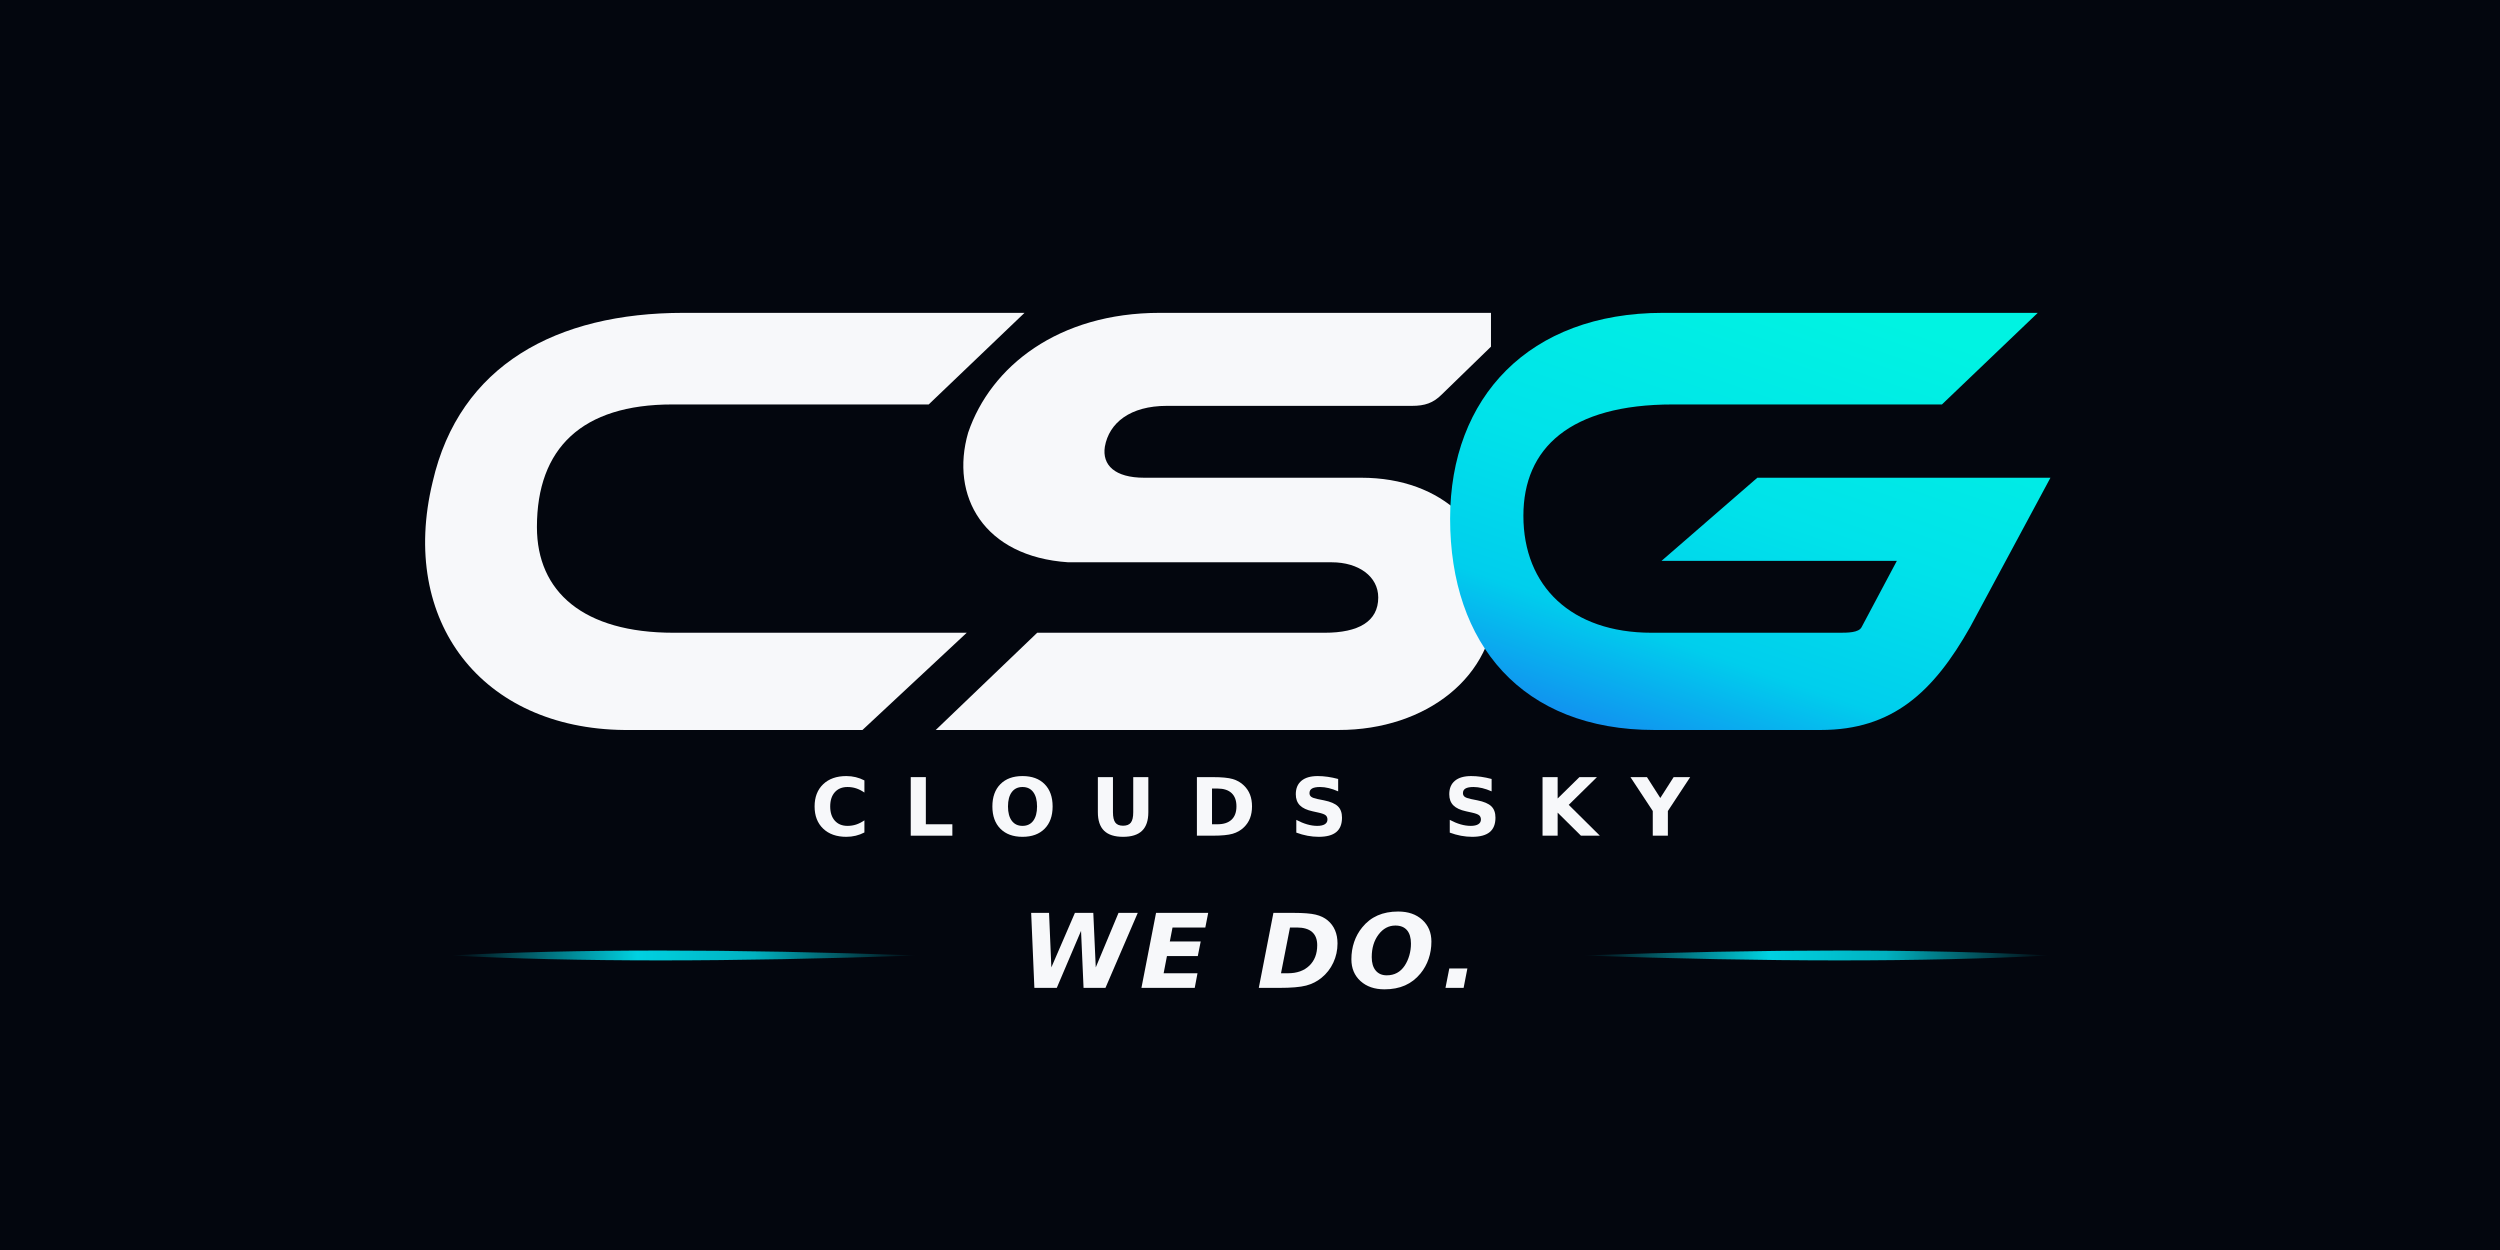
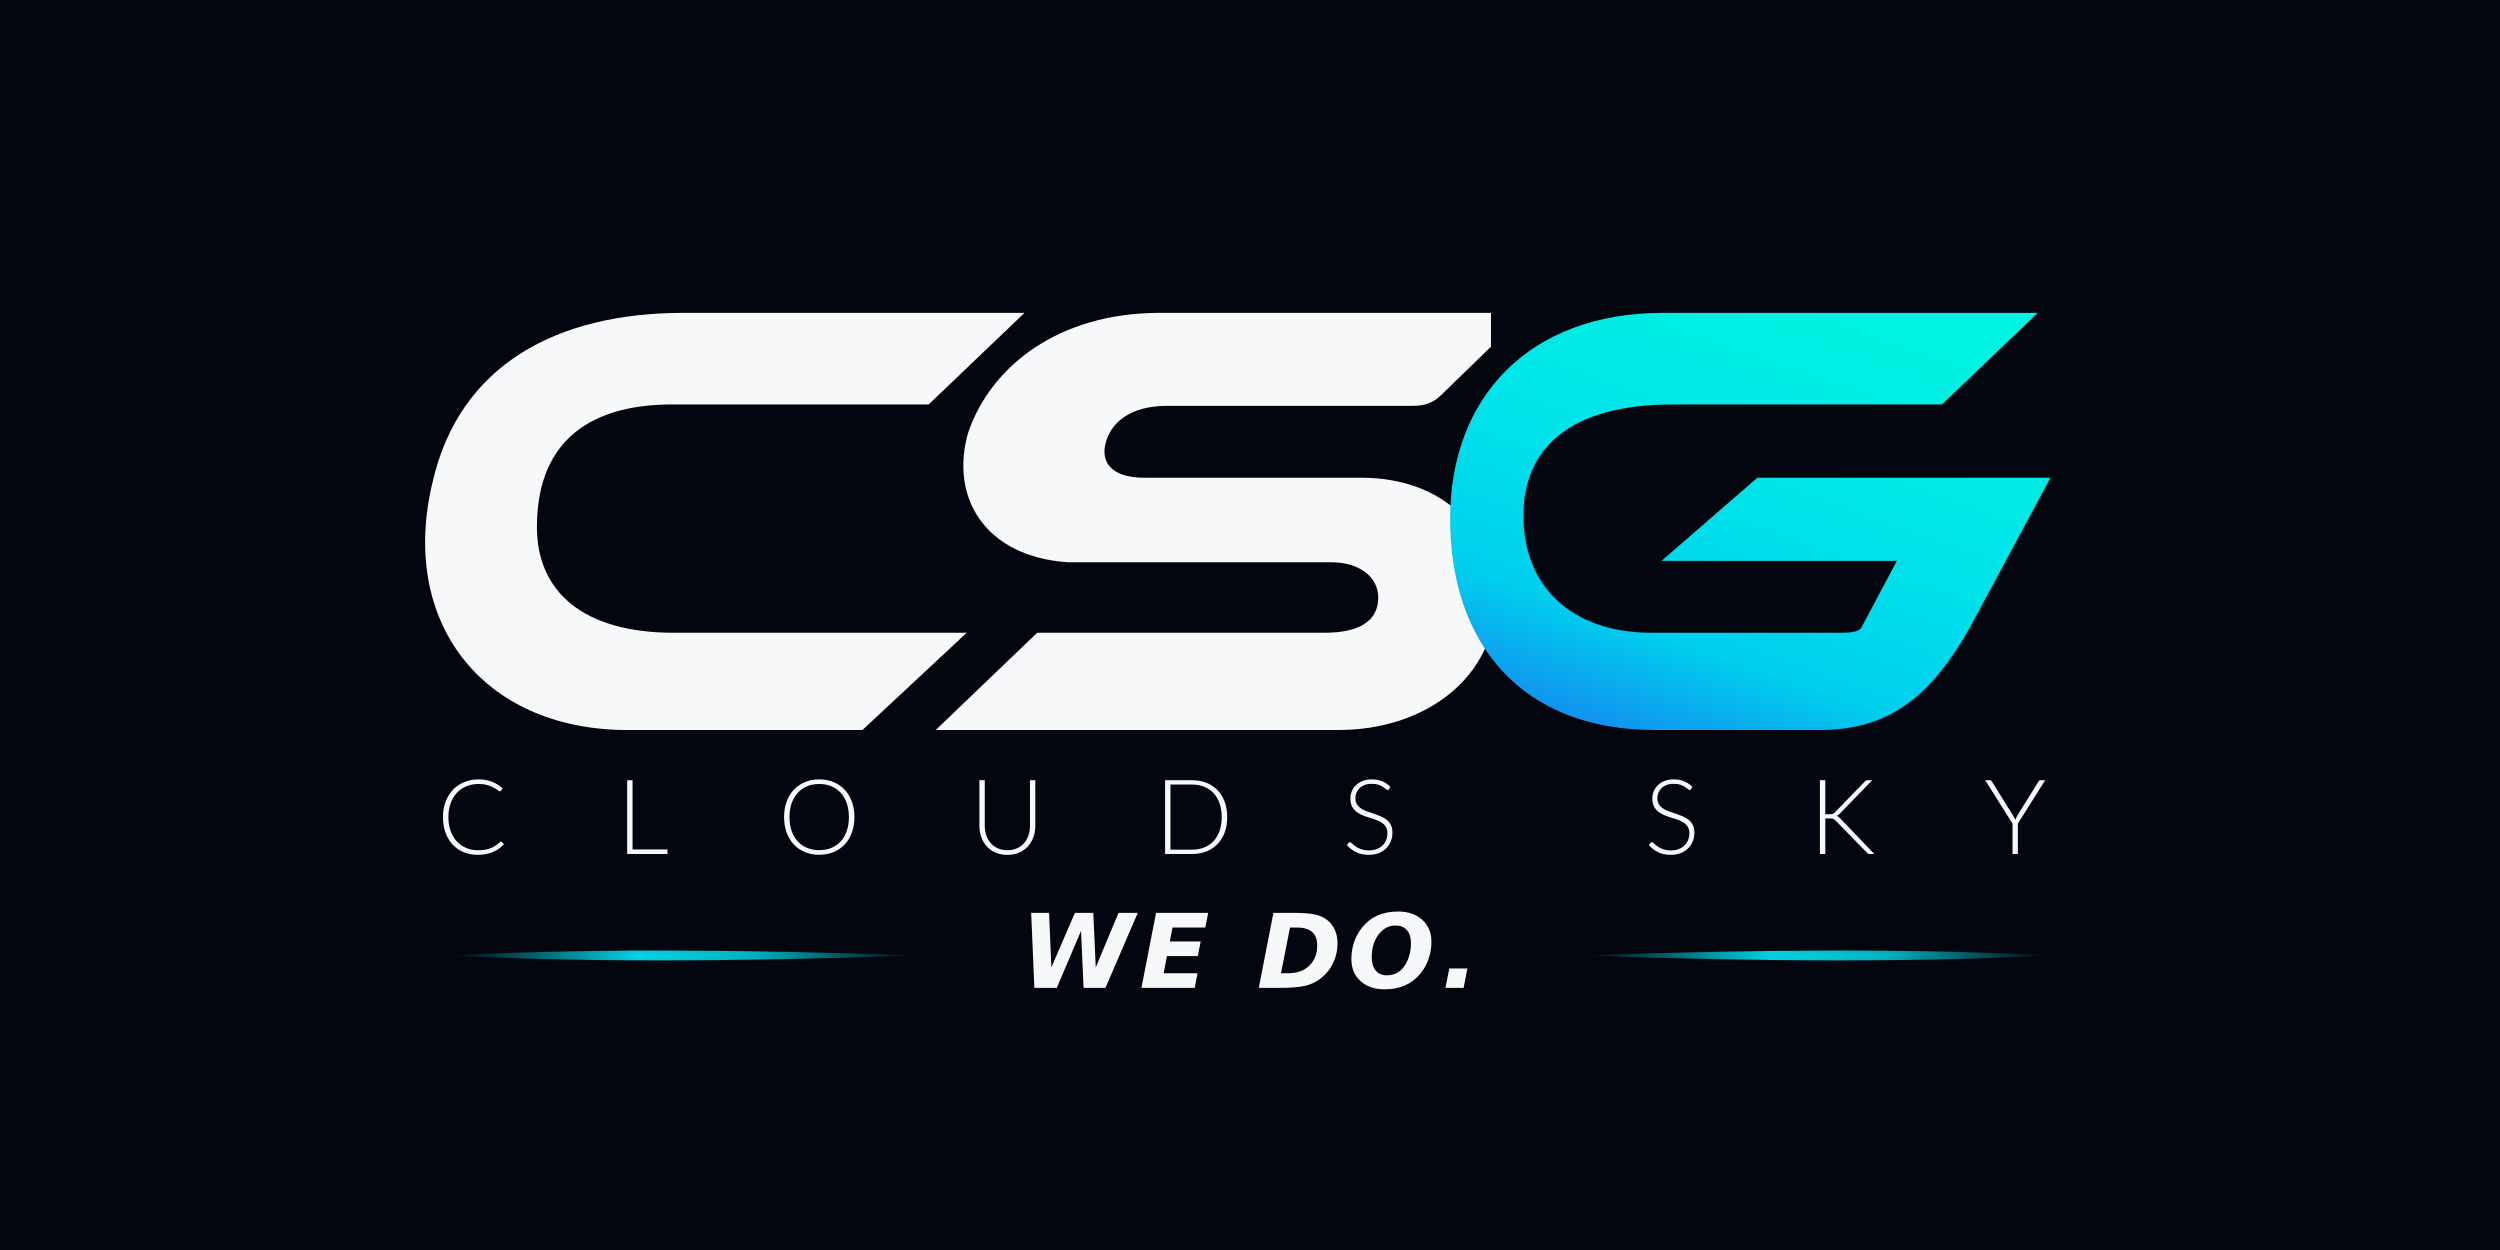
<svg xmlns="http://www.w3.org/2000/svg" viewBox="0 0 1774 887" role="img" aria-labelledby="title description">
  <defs>
    <linearGradient id="gFill" x1="70%" y1="0%" x2="20%" y2="100%">
      <stop offset="0%" stop-color="#00F3E2" />
      <stop offset="46%" stop-color="#00E2EA" />
      <stop offset="76%" stop-color="#00CEED" />
      <stop offset="100%" stop-color="#138BF0" />
    </linearGradient>
    <linearGradient id="softC" x1="0%" y1="0%" x2="100%" y2="100%">
      <stop stop-color="#0B5C88" stop-opacity=".85" />
      <stop offset="60%" stop-color="#62E8F4" stop-opacity=".6" />
      <stop offset="100%" stop-color="#62E8F4" stop-opacity="0" />
    </linearGradient>
    <linearGradient id="softG" x1="0%" y1="0%" x2="100%" y2="100%">
      <stop stop-color="#1678E4" stop-opacity="0" />
      <stop offset="60%" stop-color="#1678E4" stop-opacity=".36" />
      <stop offset="100%" stop-color="#1678E4" stop-opacity="0" />
    </linearGradient>
    <linearGradient id="accent" x1="0" x2="1">
      <stop offset="0%" stop-color="#00DCEC" stop-opacity="0" />
      <stop offset="40%" stop-color="#00DCEC" stop-opacity=".95" />
      <stop offset="65%" stop-color="#00DCEC" stop-opacity=".8" />
      <stop offset="100%" stop-color="#00DCEC" stop-opacity="0" />
    </linearGradient>
  </defs>
  <rect width="1774" height="887" fill="#03060E" />
  <path d="M 727 222 L 485 222 C 395 222 326 259 307 342 C 283 441 342 517 443 518 L 612 518 L 686 449 L 478 449 C 414 449 381 420 381 374 C 381 318 413 287 477 287 L 659 287 Z" fill="#F7F8FA" />
  <path d="M 1058 222 L 823 222 C 751 222 703 260 687 307 C 674 352 698 395 758 399 L 945 399 C 964 399 978 409 978 424 C 978 441 964 449 940 449 L 736 449 L 664 518 L 950 518 C 1012 518 1061 480 1061 426 C 1061 376 1024 339 966 339 L 812 339 C 791 339 782 330 784 317 C 787 300 802 288 828 288 L 1002 288 C 1011 288 1017 286 1023 280 L 1058 246 Z" fill="#F7F8FA" />
  <path d="M 1446 222 L 1180 222 C 1085 222 1029 282 1029 368 C 1029 457 1080 518 1174 518 L 1292 518 C 1343 518 1372 491 1398 445 L 1455 339 L 1247 339 L 1179 398 L 1346 398 L 1321 445 C 1319 449 1311 449 1305 449 L 1172 449 C 1115 449 1081 416 1081 366 C 1081 318 1114 287 1187 287 L 1378 287 Z" fill="url(#gFill)" />
  <g fill="#F7F8FA">
-     <path d="M1372 82Q1266 27 1151.0 -1.0Q1036 -29 911 -29Q538 -29 320.0 179.5Q102 388 102 745Q102 1103 320.0 1311.5Q538 1520 911 1520Q1036 1520 1151.0 1492.0Q1266 1464 1372 1409V1100Q1265 1173 1161.0 1207.0Q1057 1241 942 1241Q736 1241 618.0 1109.0Q500 977 500 745Q500 514 618.0 382.0Q736 250 942 250Q1057 250 1161.0 284.0Q1265 318 1372 391Z" transform="translate(575.200 593.000) scale(0.027832 -0.027832)" />
-     <path d="M188 1493H573V291H1249V0H188Z" transform="translate(641.031 593.000) scale(0.027832 -0.027832)" />
-     <path d="M870 1241Q694 1241 597.0 1111.0Q500 981 500 745Q500 510 597.0 380.0Q694 250 870 250Q1047 250 1144.0 380.0Q1241 510 1241 745Q1241 981 1144.0 1111.0Q1047 1241 870 1241ZM870 1520Q1230 1520 1434.0 1314.0Q1638 1108 1638 745Q1638 383 1434.0 177.0Q1230 -29 870 -29Q511 -29 306.5 177.0Q102 383 102 745Q102 1108 306.5 1314.0Q511 1520 870 1520Z" transform="translate(701.352 593.000) scale(0.027832 -0.027832)" />
-     <path d="M188 1493H573V598Q573 413 633.5 333.5Q694 254 831 254Q969 254 1029.5 333.5Q1090 413 1090 598V1493H1475V598Q1475 281 1316.0 126.0Q1157 -29 831 -29Q506 -29 347.0 126.0Q188 281 188 598Z" transform="translate(773.808 593.000) scale(0.027832 -0.027832)" />
-     <path d="M573 1202V291H711Q947 291 1071.5 408.0Q1196 525 1196 748Q1196 970 1072.0 1086.0Q948 1202 711 1202ZM188 1493H594Q934 1493 1100.5 1444.5Q1267 1396 1386 1280Q1491 1179 1542.0 1047.0Q1593 915 1593 748Q1593 579 1542.0 446.5Q1491 314 1386 213Q1266 97 1098.0 48.5Q930 0 594 0H188Z" transform="translate(844.093 593.000) scale(0.027832 -0.027832)" />
-     <path d="M1227 1446V1130Q1104 1185 987.0 1213.0Q870 1241 766 1241Q628 1241 562.0 1203.0Q496 1165 496 1085Q496 1025 540.5 991.5Q585 958 702 934L866 901Q1115 851 1220.0 749.0Q1325 647 1325 459Q1325 212 1178.5 91.5Q1032 -29 731 -29Q589 -29 446.0 -2.0Q303 25 160 78V403Q303 327 436.5 288.5Q570 250 694 250Q820 250 887.0 292.0Q954 334 954 412Q954 482 908.5 520.0Q863 558 727 588L578 621Q354 669 250.5 774.0Q147 879 147 1057Q147 1280 291.0 1400.0Q435 1520 705 1520Q828 1520 958.0 1501.5Q1088 1483 1227 1446Z" transform="translate(915.407 593.000) scale(0.027832 -0.027832)" />
-     <path d="M1227 1446V1130Q1104 1185 987.0 1213.0Q870 1241 766 1241Q628 1241 562.0 1203.0Q496 1165 496 1085Q496 1025 540.5 991.5Q585 958 702 934L866 901Q1115 851 1220.0 749.0Q1325 647 1325 459Q1325 212 1178.5 91.5Q1032 -29 731 -29Q589 -29 446.0 -2.0Q303 25 160 78V403Q303 327 436.5 288.5Q570 250 694 250Q820 250 887.0 292.0Q954 334 954 412Q954 482 908.5 520.0Q863 558 727 588L578 621Q354 669 250.5 774.0Q147 879 147 1057Q147 1280 291.0 1400.0Q435 1520 705 1520Q828 1520 958.0 1501.5Q1088 1483 1227 1446Z" transform="translate(1024.303 593.000) scale(0.027832 -0.027832)" />
-     <path d="M188 1493H573V948L1128 1493H1575L856 786L1649 0H1167L573 588V0H188Z" transform="translate(1089.356 593.000) scale(0.027832 -0.027832)" />
-     <path d="M-20 1493H401L741 961L1081 1493H1503L934 629V0H549V629Z" transform="translate(1157.525 593.000) scale(0.027832 -0.027832)" />
+     <path d="M1230 238Q1240 238 1247 231L1287 188Q1243 141 1191.5 103.5Q1140 66 1078.5 39.5Q1017 13 943.5 -1.5Q870 -16 782 -16Q635 -16 512.5 35.5Q390 87 302.0 181.5Q214 276 165.5 410.0Q117 544 117 708Q117 869 167.0 1002.0Q217 1135 307.0 1230.5Q397 1326 523.0 1378.5Q649 1431 801 1431Q946 1431 1058.0 1386.0Q1170 1341 1262 1259L1231 1214Q1223 1202 1206 1202Q1194 1202 1167.0 1224.0Q1140 1246 1092.0 1272.5Q1044 1299 972.5 1321.0Q901 1343 801 1343Q673 1343 566.5 1299.0Q460 1255 383.5 1173.0Q307 1091 264.0 973.0Q221 855 221 708Q221 558 264.5 440.0Q308 322 384.0 240.5Q460 159 563.5 115.5Q667 72 787 72Q863 72 922.5 82.0Q982 92 1032.0 112.0Q1082 132 1125.0 161.0Q1168 190 1210 229Q1215 233 1220.0 235.5Q1225 238 1230 238Z" transform="translate(310.000 606.000) scale(0.037 -0.037)" />
+     <path d="M982 87V0H209V1415H312V87Z" transform="translate(437.316 606.000) scale(0.037 -0.037)" />
+     <path d="M1466 708Q1466 544 1417.0 410.5Q1368 277 1279.0 182.5Q1190 88 1065.5 36.5Q941 -15 791 -15Q641 -15 517.0 36.5Q393 88 304.0 182.5Q215 277 166.0 410.5Q117 544 117 708Q117 871 166.0 1004.5Q215 1138 304.0 1232.5Q393 1327 517.0 1379.0Q641 1431 791 1431Q941 1431 1065.5 1379.5Q1190 1328 1279.0 1233.0Q1368 1138 1417.0 1004.5Q1466 871 1466 708ZM1360 708Q1360 856 1319.0 974.0Q1278 1092 1203.0 1174.0Q1128 1256 1023.0 1299.5Q918 1343 791 1343Q665 1343 560.0 1299.5Q455 1256 379.5 1174.0Q304 1092 262.5 974.0Q221 856 221 708Q221 559 262.5 441.5Q304 324 379.5 242.0Q455 160 560.0 117.0Q665 74 791 74Q918 74 1023.0 117.0Q1128 160 1203.0 242.0Q1278 324 1319.0 441.5Q1360 559 1360 708Z" transform="translate(552.053 606.000) scale(0.037 -0.037)" />
+     <path d="M727 73Q829 73 909.5 108.5Q990 144 1046.0 207.0Q1102 270 1131.5 355.5Q1161 441 1161 540V1415H1263V540Q1263 423 1226.0 321.5Q1189 220 1119.5 144.5Q1050 69 950.5 26.0Q851 -17 727 -17Q603 -17 503.5 26.0Q404 69 334.5 144.5Q265 220 228.0 321.5Q191 423 191 540V1415H294V541Q294 442 323.5 356.5Q353 271 408.5 208.0Q464 145 544.5 109.0Q625 73 727 73Z" transform="translate(687.916 606.000) scale(0.037 -0.037)" />
+     <path d="M1401 708Q1401 544 1352.0 413.0Q1303 282 1214.0 190.0Q1125 98 1000.5 49.0Q876 0 726 0H209V1415H726Q876 1415 1000.5 1366.0Q1125 1317 1214.0 1225.0Q1303 1133 1352.0 1002.0Q1401 871 1401 708ZM1295 708Q1295 856 1254.0 972.0Q1213 1088 1138.0 1168.0Q1063 1248 958.0 1290.0Q853 1332 726 1332H312V83H726Q853 83 958.0 125.0Q1063 167 1138.0 247.0Q1213 327 1254.0 443.0Q1295 559 1295 708Z" transform="translate(819.007 606.000) scale(0.037 -0.037)" />
+     <path d="M896 1243Q887 1226 870 1226Q857 1226 836.5 1244.5Q816 1263 781.0 1285.5Q746 1308 693.5 1327.0Q641 1346 564 1346Q487 1346 428.5 1324.0Q370 1302 330.5 1264.0Q291 1226 270.5 1176.0Q250 1126 250 1071Q250 999 280.5 952.0Q311 905 361.0 872.0Q411 839 474.5 816.5Q538 794 605.0 772.0Q672 750 735.5 723.5Q799 697 849.0 657.0Q899 617 929.5 558.5Q960 500 960 413Q960 324 929.5 245.5Q899 167 841.0 109.0Q783 51 699.0 17.5Q615 -16 507 -16Q367 -16 266.0 33.5Q165 83 89 169L117 213Q129 228 145 228Q154 228 168.0 216.0Q182 204 202.0 186.5Q222 169 250.0 148.5Q278 128 315.0 110.5Q352 93 400.0 81.0Q448 69 509 69Q593 69 659.0 94.5Q725 120 770.5 164.0Q816 208 840.0 268.5Q864 329 864 398Q864 473 833.5 521.5Q803 570 753.0 602.5Q703 635 639.5 657.0Q576 679 509.0 700.0Q442 721 378.5 747.0Q315 773 265.0 813.5Q215 854 184.5 914.5Q154 975 154 1066Q154 1137 181.0 1203.0Q208 1269 260.0 1319.5Q312 1370 388.5 1400.5Q465 1431 563 1431Q673 1431 760.5 1396.0Q848 1361 920 1289Z" transform="translate(952.539 606.000) scale(0.037 -0.037)" />
+     <path d="M896 1243Q887 1226 870 1226Q857 1226 836.5 1244.5Q816 1263 781.0 1285.5Q746 1308 693.5 1327.0Q641 1346 564 1346Q487 1346 428.5 1324.0Q370 1302 330.5 1264.0Q291 1226 270.5 1176.0Q250 1126 250 1071Q250 999 280.5 952.0Q311 905 361.0 872.0Q411 839 474.5 816.5Q538 794 605.0 772.0Q672 750 735.5 723.5Q799 697 849.0 657.0Q899 617 929.5 558.5Q960 500 960 413Q960 324 929.5 245.5Q899 167 841.0 109.0Q783 51 699.0 17.5Q615 -16 507 -16Q367 -16 266.0 33.5Q165 83 89 169L117 213Q129 228 145 228Q154 228 168.0 216.0Q182 204 202.0 186.5Q222 169 250.0 148.5Q278 128 315.0 110.5Q352 93 400.0 81.0Q448 69 509 69Q593 69 659.0 94.5Q725 120 770.5 164.0Q816 208 840.0 268.5Q864 329 864 398Q864 473 833.5 521.5Q803 570 753.0 602.5Q703 635 639.5 657.0Q576 679 509.0 700.0Q442 721 378.5 747.0Q315 773 265.0 813.5Q215 854 184.5 914.5Q154 975 154 1066Q154 1137 181.0 1203.0Q208 1269 260.0 1319.5Q312 1370 388.5 1400.5Q465 1431 563 1431Q673 1431 760.5 1396.0Q848 1361 920 1289Z" transform="translate(1166.805 606.000) scale(0.037 -0.037)" />
+     <path d="M312 762H396Q415 762 429.0 763.5Q443 765 454.5 769.0Q466 773 475.5 780.5Q485 788 496 799L1067 1386Q1082 1403 1096.5 1409.0Q1111 1415 1131 1415H1213L595 780Q576 760 561.5 749.0Q547 738 529 731Q550 725 567.0 712.5Q584 700 601 680L1252 0H1169Q1143 0 1131.5 6.5Q1120 13 1109 27L511 639Q500 650 490.5 658.0Q481 666 469.5 671.5Q458 677 442.5 679.5Q427 682 403 682H312V0H209V1415H312Z" transform="translate(1283.688 606.000) scale(0.037 -0.037)" />
+     <path d="M646 583V0H544V583L20 1415H110Q124 1415 133.0 1408.5Q142 1402 148 1390L553 740Q566 717 577.0 695.5Q588 674 596 653Q604 674 614.0 695.5Q624 717 637 740L1042 1390Q1047 1401 1056.5 1408.0Q1066 1415 1080 1415H1170Z" transform="translate(1407.970 606.000) scale(0.037 -0.037)" />
  </g>
  <path d="M 320 678 Q 452 671 651 678 Q 452 685 320 678 Z" fill="url(#accent)" />
  <path d="M 1123 678 Q 1322 671 1454 678 Q 1322 685 1123 678 Z" fill="url(#accent)" />
  <g fill="#F7F8FA">
    <path d="M219 1493H575L621 408L1090 1493H1456L1505 408L1958 1493H2341L1698 0H1262L1212 1135L729 0H283Z" transform="translate(723.907 701.000) scale(0.035645 -0.035645)" />
    <path d="M334 1493H1372L1315 1202H662L608 924H1223L1165 633H551L485 291H1159L1104 0H43Z" transform="translate(808.428 701.000) scale(0.035645 -0.035645)" />
    <path d="M664 1202 485 291H623Q892 291 1049.0 442.0Q1206 593 1206 850Q1206 1024 1103.5 1113.0Q1001 1202 799 1202ZM334 1493H739Q1029 1493 1174.0 1458.5Q1319 1424 1415 1343Q1512 1262 1561.0 1146.5Q1610 1031 1610 885Q1610 682 1526.5 502.5Q1443 323 1292 201Q1160 92 985.5 46.0Q811 0 449 0H43Z" transform="translate(891.709 701.000) scale(0.035645 -0.035645)" />
    <path d="M1260 881Q1260 1057 1180.5 1149.0Q1101 1241 950 1241Q750 1241 614.5 1061.5Q479 882 479 612Q479 440 558.0 345.0Q637 250 778 250Q893 250 982.5 298.5Q1072 347 1135 442Q1195 533 1227.5 647.0Q1260 761 1260 881ZM1006 1520Q1304 1520 1485.5 1354.5Q1667 1189 1667 922Q1667 740 1611.5 578.0Q1556 416 1450 287Q1320 128 1142.5 49.5Q965 -29 733 -29Q436 -29 255.0 136.0Q74 301 74 569Q74 752 129.0 914.0Q184 1076 291 1206Q419 1364 596.5 1442.0Q774 1520 1006 1520Z" transform="translate(956.305 701.000) scale(0.035645 -0.035645)" />
    <path d="M170 387H530L455 0H94Z" transform="translate(1022.362 701.000) scale(0.035645 -0.035645)" />
  </g>
</svg>
